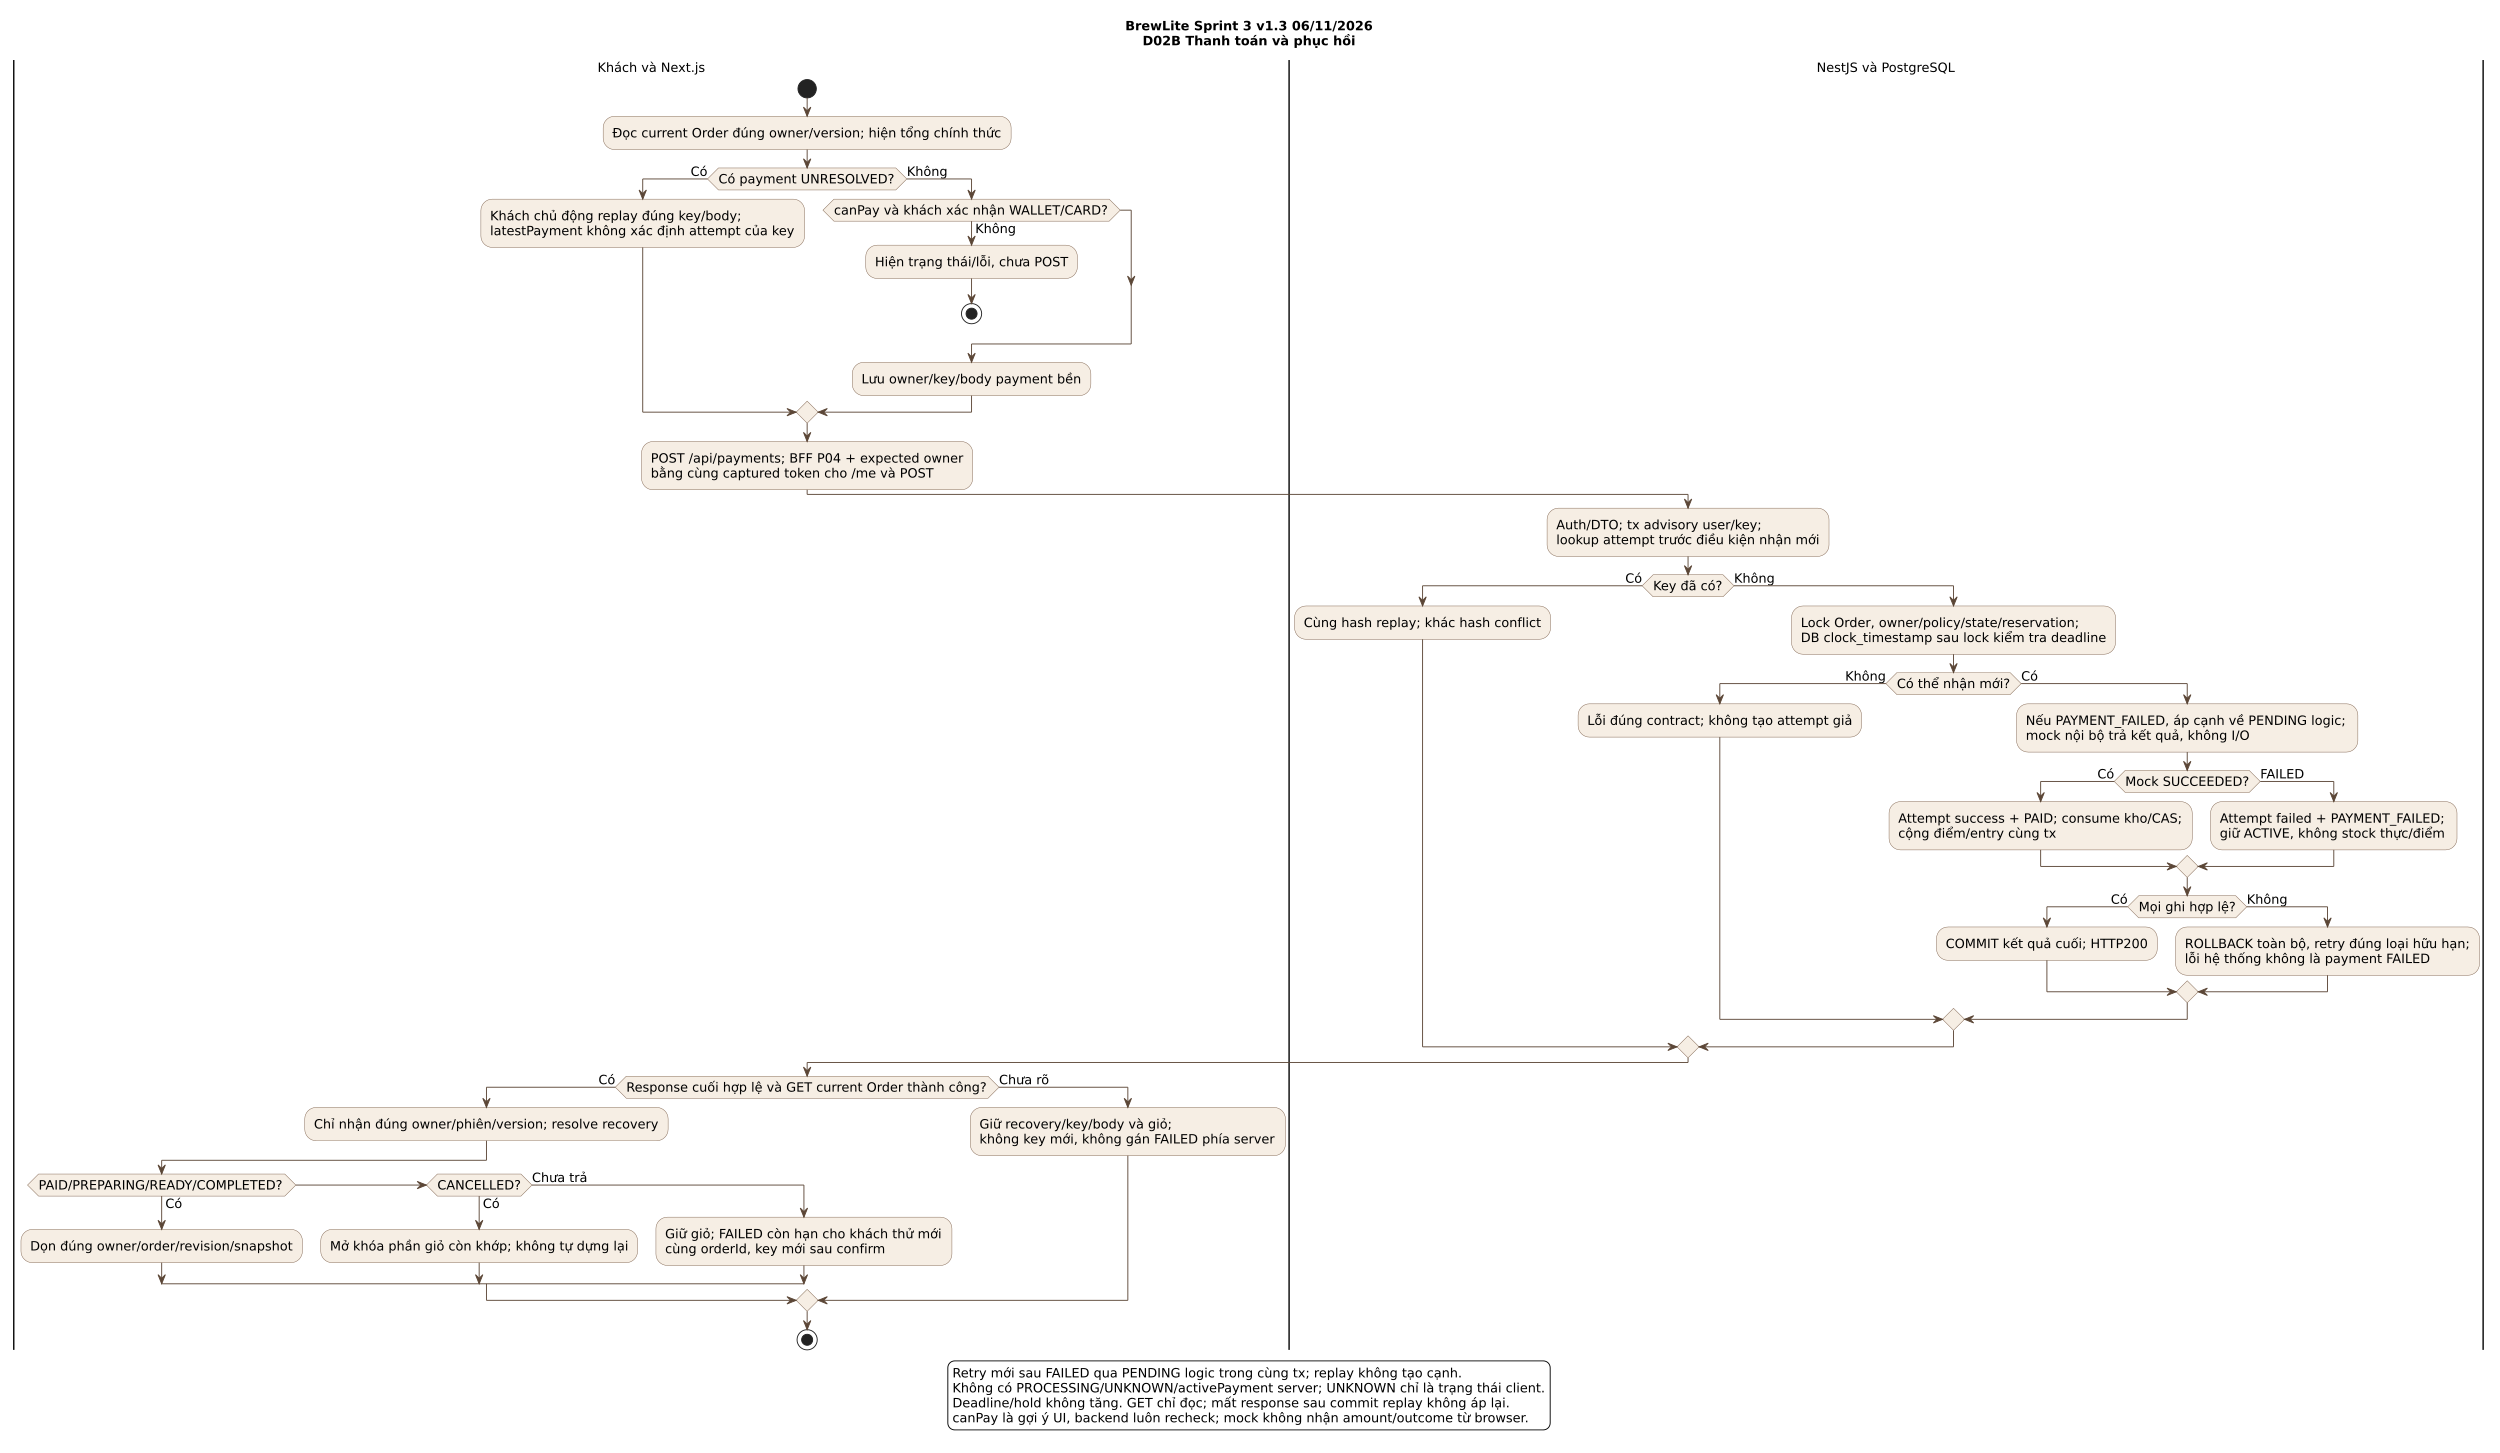
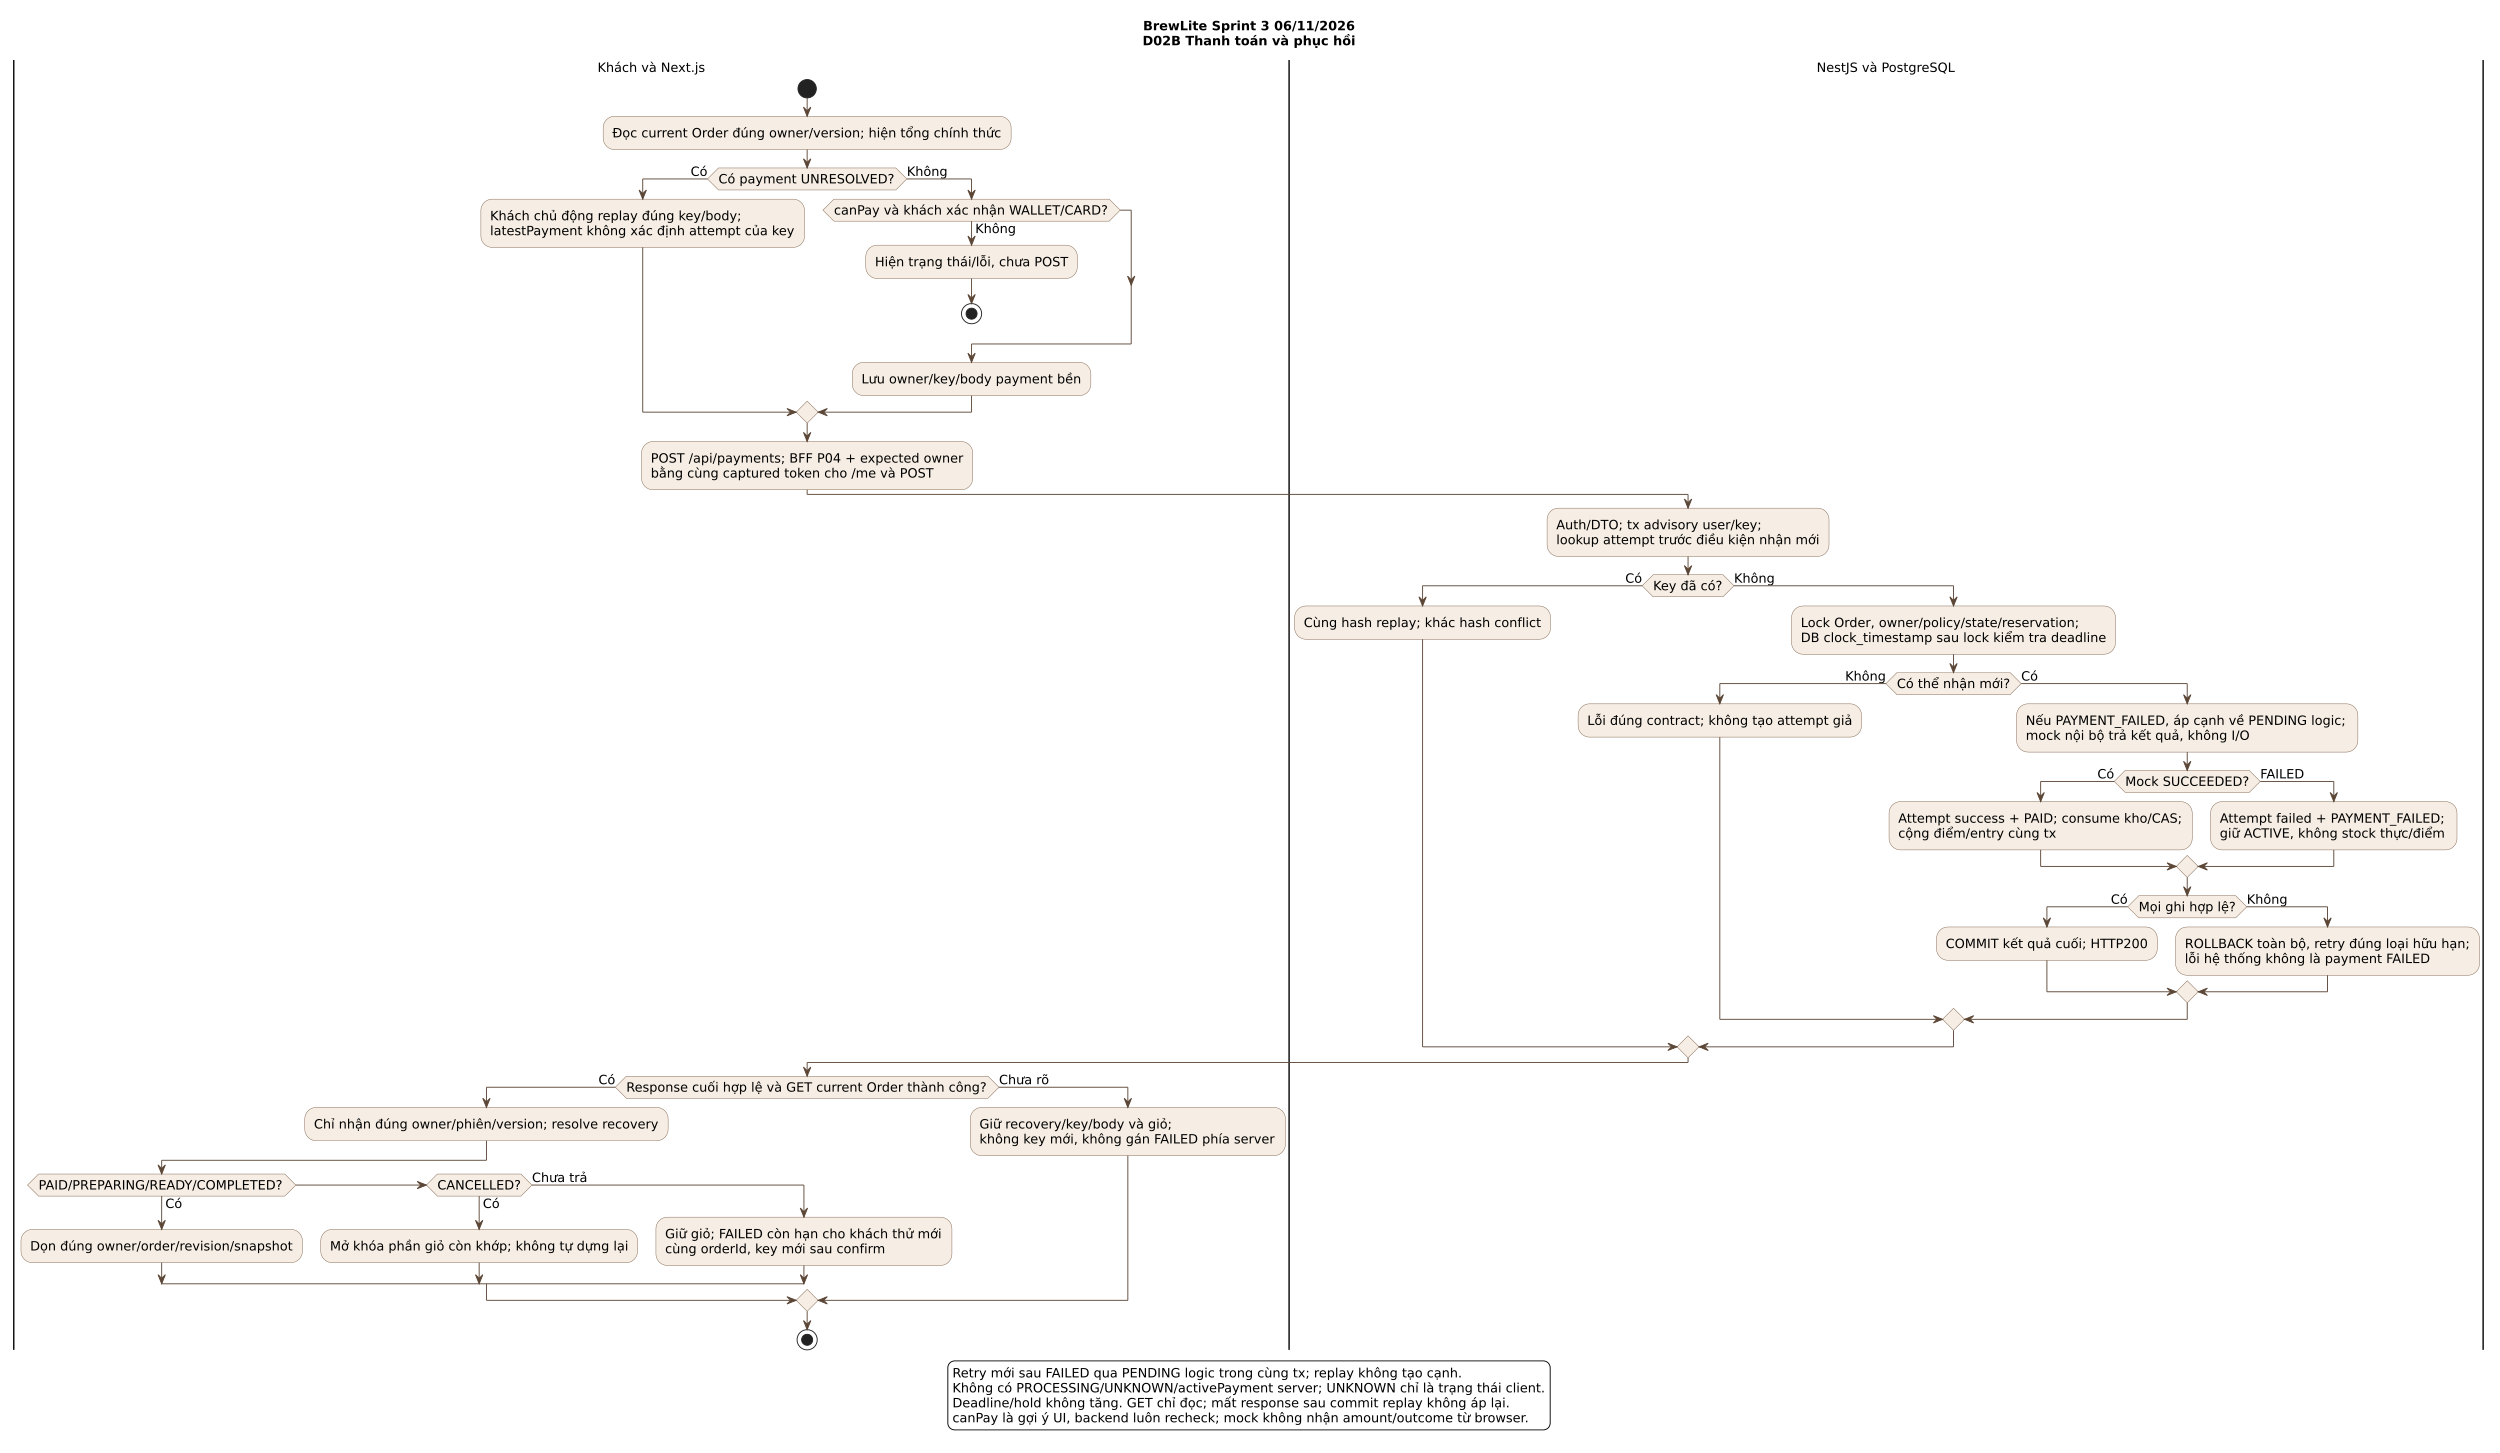
<svg xmlns="http://www.w3.org/2000/svg" contentStyleType="text/css" data-diagram-type="ACTIVITY" height="1583px" preserveAspectRatio="none" style="width:2724px;height:1583px;background:#FFFFFF;" version="1.1" viewBox="0 0 2724 1583" width="2724px" zoomAndPan="magnify">
  <defs />
  <g>
-     <text fill="#000000" font-family="DejaVu Sans" font-size="14" font-weight="bold" lengthAdjust="spacing" textLength="269.698" x="1226.071" y="32.995">BrewLite Sprint 3 v1.3 06/11/2026</text>
+     <text fill="#000000" font-family="DejaVu Sans" font-size="14" font-weight="bold" lengthAdjust="spacing" textLength="230.898" x="1245.471" y="32.995">BrewLite Sprint 3 06/11/2026</text>
    <text fill="#000000" font-family="DejaVu Sans" font-size="14" font-weight="bold" lengthAdjust="spacing" textLength="231.977" x="1244.931" y="49.292">D02B Thanh toán và phục hồi</text>
    <rect fill="none" height="16.297" style="stroke:none;stroke-width:1;" width="2691.84" x="15" y="65.395" />
    <ellipse cx="879.466" cy="96.692" fill="#222222" rx="10" ry="10" style="stroke:#222222;stroke-width:1;" />
    <rect fill="#F6EEE4" height="36.297" rx="12.5" ry="12.5" style="stroke:#80644F;stroke-width:0.5;" width="444.491" x="657.221" y="126.692" />
    <text fill="#000000" font-family="DejaVu Sans" font-size="14" lengthAdjust="spacing" textLength="424.491" x="667.221" y="149.688">Đọc current Order đúng owner/version; hiện tổng chính thức</text>
    <polygon fill="#F6EEE4" points="782.847,182.989,976.085,182.989,988.085,194.989,976.085,206.989,782.847,206.989,770.847,194.989,782.847,182.989" style="stroke:#80644F;stroke-width:0.5;" />
    <text fill="#000000" font-family="DejaVu Sans" font-size="14" lengthAdjust="spacing" textLength="193.238" x="782.847" y="199.836">Có payment UNRESOLVED?</text>
    <text fill="#000000" font-family="DejaVu Sans" font-size="14" lengthAdjust="spacing" textLength="18.341" x="752.506" y="191.688">Có</text>
    <text fill="#000000" font-family="DejaVu Sans" font-size="14" lengthAdjust="spacing" textLength="44.379" x="988.085" y="191.688">Không</text>
    <rect fill="#F6EEE4" height="52.594" rx="12.5" ry="12.5" style="stroke:#80644F;stroke-width:0.5;" width="352.705" x="523.966" y="216.989" />
    <text fill="#000000" font-family="DejaVu Sans" font-size="14" lengthAdjust="spacing" textLength="274.702" x="533.966" y="239.984">Khách chủ động replay đúng key/body;</text>
    <text fill="#000000" font-family="DejaVu Sans" font-size="14" lengthAdjust="spacing" textLength="332.705" x="533.966" y="256.281">latestPayment không xác định attempt của key</text>
    <rect fill="#F6EEE4" height="36.297" rx="12.5" ry="12.5" style="stroke:#80644F;stroke-width:0.5;" width="230.554" x="943.337" y="267.138" />
    <text fill="#000000" font-family="DejaVu Sans" font-size="14" lengthAdjust="spacing" textLength="210.554" x="953.337" y="290.133">Hiện trạng thái/lỗi, chưa POST</text>
    <ellipse cx="1058.614" cy="341.786" fill="none" rx="11" ry="11" style="stroke:#222222;stroke-width:1;" />
    <ellipse cx="1058.614" cy="341.786" fill="#222222" rx="6" ry="6" style="stroke:#222222;stroke-width:1;" />
    <polygon fill="#F6EEE4" points="908.671,216.989,1208.557,216.989,1220.557,228.989,1208.557,240.989,908.671,240.989,896.671,228.989,908.671,216.989" style="stroke:#80644F;stroke-width:0.5;" />
    <text fill="#000000" font-family="DejaVu Sans" font-size="14" lengthAdjust="spacing" textLength="44.379" x="1062.614" y="253.984">Không</text>
    <text fill="#000000" font-family="DejaVu Sans" font-size="14" lengthAdjust="spacing" textLength="299.886" x="908.671" y="233.836">canPay và khách xác nhận WALLET/CARD?</text>
    <rect fill="#F6EEE4" height="36.297" rx="12.5" ry="12.5" style="stroke:#80644F;stroke-width:0.5;" width="259.955" x="928.636" y="394.786" />
    <text fill="#000000" font-family="DejaVu Sans" font-size="14" lengthAdjust="spacing" textLength="239.955" x="938.636" y="417.781">Lưu owner/key/body payment bền</text>
    <polygon fill="#F6EEE4" points="879.466,437.083,891.466,449.083,879.466,461.083,867.466,449.083,879.466,437.083" style="stroke:#80644F;stroke-width:0.5;" />
    <rect fill="#F6EEE4" height="52.594" rx="12.5" ry="12.5" style="stroke:#80644F;stroke-width:0.5;" width="360.806" x="699.063" y="481.083" />
    <text fill="#000000" font-family="DejaVu Sans" font-size="14" lengthAdjust="spacing" textLength="340.806" x="709.063" y="504.078">POST /api/payments; BFF P04 + expected owner</text>
    <text fill="#000000" font-family="DejaVu Sans" font-size="14" lengthAdjust="spacing" textLength="309.005" x="709.063" y="520.375">bằng cùng captured token cho /me và POST</text>
    <polygon fill="#F6EEE4" points="682.41,1172.646,1076.523,1172.646,1088.523,1184.646,1076.523,1196.646,682.41,1196.646,670.41,1184.646,682.41,1172.646" style="stroke:#80644F;stroke-width:0.5;" />
    <text fill="#000000" font-family="DejaVu Sans" font-size="14" lengthAdjust="spacing" textLength="394.112" x="682.41" y="1189.492">Response cuối hợp lệ và GET current Order thành công?</text>
    <text fill="#000000" font-family="DejaVu Sans" font-size="14" lengthAdjust="spacing" textLength="18.341" x="652.069" y="1181.344">Có</text>
    <text fill="#000000" font-family="DejaVu Sans" font-size="14" lengthAdjust="spacing" textLength="54.872" x="1088.523" y="1181.344">Chưa rõ</text>
    <rect fill="#F6EEE4" height="36.297" rx="12.5" ry="12.5" style="stroke:#80644F;stroke-width:0.5;" width="395.915" x="332.073" y="1206.646" />
    <text fill="#000000" font-family="DejaVu Sans" font-size="14" lengthAdjust="spacing" textLength="375.915" x="342.073" y="1229.641">Chỉ nhận đúng owner/phiên/version; resolve recovery</text>
    <polygon fill="#F6EEE4" points="42,1279.239,310.345,1279.239,322.345,1291.239,310.345,1303.239,42,1303.239,30,1291.239,42,1279.239" style="stroke:#80644F;stroke-width:0.5;" />
    <text fill="#000000" font-family="DejaVu Sans" font-size="14" lengthAdjust="spacing" textLength="18.341" x="180.172" y="1316.234">Có</text>
    <text fill="#000000" font-family="DejaVu Sans" font-size="14" lengthAdjust="spacing" textLength="268.345" x="42" y="1296.086">PAID/PREPARING/READY/COMPLETED?</text>
    <rect fill="#F6EEE4" height="36.297" rx="12.5" ry="12.5" style="stroke:#80644F;stroke-width:0.5;" width="306.644" x="22.85" y="1339.536" />
    <text fill="#000000" font-family="DejaVu Sans" font-size="14" lengthAdjust="spacing" textLength="286.644" x="32.85" y="1362.531">Dọn đúng owner/order/revision/snapshot</text>
    <polygon fill="#F6EEE4" points="476.546,1279.239,567.649,1279.239,579.649,1291.239,567.649,1303.239,476.546,1303.239,464.546,1291.239,476.546,1279.239" style="stroke:#80644F;stroke-width:0.5;" />
    <text fill="#000000" font-family="DejaVu Sans" font-size="14" lengthAdjust="spacing" textLength="18.341" x="526.098" y="1316.234">Có</text>
    <text fill="#000000" font-family="DejaVu Sans" font-size="14" lengthAdjust="spacing" textLength="91.103" x="476.546" y="1296.086">CANCELLED?</text>
    <text fill="#000000" font-family="DejaVu Sans" font-size="14" lengthAdjust="spacing" textLength="60.375" x="579.649" y="1287.938">Chưa trả</text>
    <rect fill="#F6EEE4" height="36.297" rx="12.5" ry="12.5" style="stroke:#80644F;stroke-width:0.5;" width="345.206" x="349.495" y="1339.536" />
    <text fill="#000000" font-family="DejaVu Sans" font-size="14" lengthAdjust="spacing" textLength="325.206" x="359.495" y="1362.531">Mở khóa phần giỏ còn khớp; không tự dựng lại</text>
    <rect fill="#F6EEE4" height="52.594" rx="12.5" ry="12.5" style="stroke:#80644F;stroke-width:0.5;" width="322.511" x="714.701" y="1326.239" />
    <text fill="#000000" font-family="DejaVu Sans" font-size="14" lengthAdjust="spacing" textLength="302.511" x="724.701" y="1349.234">Giữ giỏ; FAILED còn hạn cho khách thử mới</text>
    <text fill="#000000" font-family="DejaVu Sans" font-size="14" lengthAdjust="spacing" textLength="240.816" x="724.701" y="1365.531">cùng orderId, key mới sau confirm</text>
    <rect fill="#F6EEE4" height="52.594" rx="12.5" ry="12.5" style="stroke:#80644F;stroke-width:0.5;" width="343.381" x="1057.211" y="1206.646" />
    <text fill="#000000" font-family="DejaVu Sans" font-size="14" lengthAdjust="spacing" textLength="210.519" x="1067.211" y="1229.641">Giữ recovery/key/body và giỏ;</text>
    <text fill="#000000" font-family="DejaVu Sans" font-size="14" lengthAdjust="spacing" textLength="323.381" x="1067.211" y="1245.938">không key mới, không gán FAILED phía server</text>
    <polygon fill="#F6EEE4" points="879.466,1404.833,891.466,1416.833,879.466,1428.833,867.466,1416.833,879.466,1404.833" style="stroke:#80644F;stroke-width:0.5;" />
    <ellipse cx="879.466" cy="1459.833" fill="none" rx="11" ry="11" style="stroke:#222222;stroke-width:1;" />
    <ellipse cx="879.466" cy="1459.833" fill="#222222" rx="6" ry="6" style="stroke:#222222;stroke-width:1;" />
    <line style="stroke:#000000;stroke-width:1.5;" x1="15" x2="15" y1="65.395" y2="1470.833" />
    <rect fill="#F6EEE4" height="52.594" rx="12.5" ry="12.5" style="stroke:#80644F;stroke-width:0.5;" width="307.191" x="1685.706" y="553.677" />
    <text fill="#000000" font-family="DejaVu Sans" font-size="14" lengthAdjust="spacing" textLength="224.239" x="1695.706" y="576.672">Auth/DTO; tx advisory user/key;</text>
    <text fill="#000000" font-family="DejaVu Sans" font-size="14" lengthAdjust="spacing" textLength="287.191" x="1695.706" y="592.969">lookup attempt trước điều kiện nhận mới</text>
    <polygon fill="#F6EEE4" points="1801.232,626.27,1877.371,626.27,1889.371,638.27,1877.371,650.27,1801.232,650.27,1789.232,638.27,1801.232,626.27" style="stroke:#80644F;stroke-width:0.5;" />
    <text fill="#000000" font-family="DejaVu Sans" font-size="14" lengthAdjust="spacing" textLength="76.139" x="1801.232" y="643.117">Key đã có?</text>
    <text fill="#000000" font-family="DejaVu Sans" font-size="14" lengthAdjust="spacing" textLength="18.341" x="1770.891" y="634.969">Có</text>
    <text fill="#000000" font-family="DejaVu Sans" font-size="14" lengthAdjust="spacing" textLength="44.379" x="1889.371" y="634.969">Không</text>
    <rect fill="#F6EEE4" height="36.297" rx="12.5" ry="12.5" style="stroke:#80644F;stroke-width:0.5;" width="278.911" x="1410.592" y="660.27" />
    <text fill="#000000" font-family="DejaVu Sans" font-size="14" lengthAdjust="spacing" textLength="258.911" x="1420.592" y="683.266">Cùng hash replay; khác hash conflict</text>
    <rect fill="#F6EEE4" height="52.594" rx="12.5" ry="12.5" style="stroke:#80644F;stroke-width:0.5;" width="352.869" x="1952.121" y="660.27" />
    <text fill="#000000" font-family="DejaVu Sans" font-size="14" lengthAdjust="spacing" textLength="304.069" x="1962.121" y="683.266">Lock Order, owner/policy/state/reservation;</text>
    <text fill="#000000" font-family="DejaVu Sans" font-size="14" lengthAdjust="spacing" textLength="332.869" x="1962.121" y="699.562">DB clock_timestamp sau lock kiểm tra deadline</text>
    <polygon fill="#F6EEE4" points="2066.861,732.864,2190.25,732.864,2202.25,744.864,2190.25,756.864,2066.861,756.864,2054.861,744.864,2066.861,732.864" style="stroke:#80644F;stroke-width:0.5;" />
    <text fill="#000000" font-family="DejaVu Sans" font-size="14" lengthAdjust="spacing" textLength="123.389" x="2066.861" y="749.711">Có thể nhận mới?</text>
    <text fill="#000000" font-family="DejaVu Sans" font-size="14" lengthAdjust="spacing" textLength="44.379" x="2010.482" y="741.562">Không</text>
    <text fill="#000000" font-family="DejaVu Sans" font-size="14" lengthAdjust="spacing" textLength="18.341" x="2202.25" y="741.562">Có</text>
    <rect fill="#F6EEE4" height="36.297" rx="12.5" ry="12.5" style="stroke:#80644F;stroke-width:0.5;" width="308.818" x="1719.503" y="766.864" />
    <text fill="#000000" font-family="DejaVu Sans" font-size="14" lengthAdjust="spacing" textLength="288.818" x="1729.503" y="789.859">Lỗi đúng contract; không tạo attempt giả</text>
    <rect fill="#F6EEE4" height="52.594" rx="12.5" ry="12.5" style="stroke:#80644F;stroke-width:0.5;" width="371.839" x="2197.279" y="766.864" />
    <text fill="#000000" font-family="DejaVu Sans" font-size="14" lengthAdjust="spacing" textLength="351.839" x="2207.279" y="789.859">Nếu PAYMENT_FAILED, áp cạnh về PENDING logic;</text>
    <text fill="#000000" font-family="DejaVu Sans" font-size="14" lengthAdjust="spacing" textLength="243.934" x="2207.279" y="806.156">mock nội bộ trả kết quả, không I/O</text>
    <polygon fill="#F6EEE4" points="2315.642,839.458,2450.755,839.458,2462.755,851.458,2450.755,863.458,2315.642,863.458,2303.642,851.458,2315.642,839.458" style="stroke:#80644F;stroke-width:0.5;" />
    <text fill="#000000" font-family="DejaVu Sans" font-size="14" lengthAdjust="spacing" textLength="135.112" x="2315.642" y="856.305">Mock SUCCEEDED?</text>
    <text fill="#000000" font-family="DejaVu Sans" font-size="14" lengthAdjust="spacing" textLength="18.341" x="2285.302" y="848.156">Có</text>
    <text fill="#000000" font-family="DejaVu Sans" font-size="14" lengthAdjust="spacing" textLength="49.185" x="2462.755" y="848.156">FAILED</text>
    <rect fill="#F6EEE4" height="52.594" rx="12.5" ry="12.5" style="stroke:#80644F;stroke-width:0.5;" width="330.345" x="2058.322" y="873.458" />
    <text fill="#000000" font-family="DejaVu Sans" font-size="14" lengthAdjust="spacing" textLength="310.345" x="2068.322" y="896.453">Attempt success + PAID; consume kho/CAS;</text>
    <text fill="#000000" font-family="DejaVu Sans" font-size="14" lengthAdjust="spacing" textLength="172.238" x="2068.322" y="912.75">cộng điểm/entry cùng tx</text>
    <rect fill="#F6EEE4" height="52.594" rx="12.5" ry="12.5" style="stroke:#80644F;stroke-width:0.5;" width="268.473" x="2408.666" y="873.458" />
    <text fill="#000000" font-family="DejaVu Sans" font-size="14" lengthAdjust="spacing" textLength="248.473" x="2418.666" y="896.453">Attempt failed + PAYMENT_FAILED;</text>
    <text fill="#000000" font-family="DejaVu Sans" font-size="14" lengthAdjust="spacing" textLength="245.492" x="2418.666" y="912.75">giữ ACTIVE, không stock thực/điểm</text>
    <polygon fill="#F6EEE4" points="2383.198,932.052,2395.198,944.052,2383.198,956.052,2371.198,944.052,2383.198,932.052" style="stroke:#80644F;stroke-width:0.5;" />
    <polygon fill="#F6EEE4" points="2330.302,976.052,2436.095,976.052,2448.095,988.052,2436.095,1000.052,2330.302,1000.052,2318.302,988.052,2330.302,976.052" style="stroke:#80644F;stroke-width:0.5;" />
    <text fill="#000000" font-family="DejaVu Sans" font-size="14" lengthAdjust="spacing" textLength="105.793" x="2330.302" y="992.898">Mọi ghi hợp lệ?</text>
    <text fill="#000000" font-family="DejaVu Sans" font-size="14" lengthAdjust="spacing" textLength="18.341" x="2299.961" y="984.75">Có</text>
    <text fill="#000000" font-family="DejaVu Sans" font-size="14" lengthAdjust="spacing" textLength="44.379" x="2448.095" y="984.75">Không</text>
    <rect fill="#F6EEE4" height="36.297" rx="12.5" ry="12.5" style="stroke:#80644F;stroke-width:0.5;" width="240.52" x="2110.046" y="1010.052" />
    <text fill="#000000" font-family="DejaVu Sans" font-size="14" lengthAdjust="spacing" textLength="220.52" x="2120.046" y="1033.047">COMMIT kết quả cuối; HTTP200</text>
    <rect fill="#F6EEE4" height="52.594" rx="12.5" ry="12.5" style="stroke:#80644F;stroke-width:0.5;" width="331.049" x="2370.566" y="1010.052" />
    <text fill="#000000" font-family="DejaVu Sans" font-size="14" lengthAdjust="spacing" textLength="311.049" x="2380.566" y="1033.047">ROLLBACK toàn bộ, retry đúng loại hữu hạn;</text>
    <text fill="#000000" font-family="DejaVu Sans" font-size="14" lengthAdjust="spacing" textLength="268.543" x="2380.566" y="1049.344">lỗi hệ thống không là payment FAILED</text>
    <polygon fill="#F6EEE4" points="2383.198,1068.646,2395.198,1080.646,2383.198,1092.646,2371.198,1080.646,2383.198,1068.646" style="stroke:#80644F;stroke-width:0.5;" />
    <polygon fill="#F6EEE4" points="2128.555,1098.646,2140.555,1110.646,2128.555,1122.646,2116.555,1110.646,2128.555,1098.646" style="stroke:#80644F;stroke-width:0.5;" />
    <polygon fill="#F6EEE4" points="1839.302,1128.646,1851.302,1140.646,1839.302,1152.646,1827.302,1140.646,1839.302,1128.646" style="stroke:#80644F;stroke-width:0.5;" />
    <line style="stroke:#000000;stroke-width:1.5;" x1="1404.592" x2="1404.592" y1="65.395" y2="1470.833" />
    <line style="stroke:#000000;stroke-width:1.5;" x1="2705.615" x2="2705.615" y1="65.395" y2="1470.833" />
    <line style="stroke:#5B4636;stroke-width:1;" x1="879.466" x2="879.466" y1="106.692" y2="126.692" />
    <polygon fill="#5B4636" points="875.466,116.692,879.466,126.692,883.466,116.692,879.466,120.692" style="stroke:#5B4636;stroke-width:1;" />
    <line style="stroke:#5B4636;stroke-width:1;" x1="1058.614" x2="1058.614" y1="303.435" y2="330.786" />
    <polygon fill="#5B4636" points="1054.614,320.786,1058.614,330.786,1062.614,320.786,1058.614,324.786" style="stroke:#5B4636;stroke-width:1;" />
    <line style="stroke:#5B4636;stroke-width:1;" x1="1058.614" x2="1058.614" y1="240.989" y2="267.138" />
    <polygon fill="#5B4636" points="1054.614,257.138,1058.614,267.138,1062.614,257.138,1058.614,261.138" style="stroke:#5B4636;stroke-width:1;" />
    <line style="stroke:#5B4636;stroke-width:1;" x1="1220.557" x2="1232.557" y1="228.989" y2="228.989" />
    <polygon fill="#5B4636" points="1228.557,300.786,1232.557,310.786,1236.557,300.786,1232.557,304.786" style="stroke:#5B4636;stroke-width:1;" />
    <line style="stroke:#5B4636;stroke-width:1;" x1="1232.557" x2="1232.557" y1="228.989" y2="374.786" />
    <line style="stroke:#5B4636;stroke-width:1;" x1="1232.557" x2="1058.614" y1="374.786" y2="374.786" />
    <line style="stroke:#5B4636;stroke-width:1;" x1="1058.614" x2="1058.614" y1="374.786" y2="394.786" />
    <polygon fill="#5B4636" points="1054.614,384.786,1058.614,394.786,1062.614,384.786,1058.614,388.786" style="stroke:#5B4636;stroke-width:1;" />
    <line style="stroke:#5B4636;stroke-width:1;" x1="770.847" x2="700.319" y1="194.989" y2="194.989" />
    <line style="stroke:#5B4636;stroke-width:1;" x1="700.319" x2="700.319" y1="194.989" y2="216.989" />
    <polygon fill="#5B4636" points="696.319,206.989,700.319,216.989,704.319,206.989,700.319,210.989" style="stroke:#5B4636;stroke-width:1;" />
    <line style="stroke:#5B4636;stroke-width:1;" x1="988.085" x2="1058.614" y1="194.989" y2="194.989" />
    <line style="stroke:#5B4636;stroke-width:1;" x1="1058.614" x2="1058.614" y1="194.989" y2="216.989" />
    <polygon fill="#5B4636" points="1054.614,206.989,1058.614,216.989,1062.614,206.989,1058.614,210.989" style="stroke:#5B4636;stroke-width:1;" />
    <line style="stroke:#5B4636;stroke-width:1;" x1="700.319" x2="700.319" y1="269.583" y2="449.083" />
    <line style="stroke:#5B4636;stroke-width:1;" x1="700.319" x2="867.466" y1="449.083" y2="449.083" />
    <polygon fill="#5B4636" points="857.466,445.083,867.466,449.083,857.466,453.083,861.466,449.083" style="stroke:#5B4636;stroke-width:1;" />
    <line style="stroke:#5B4636;stroke-width:1;" x1="1058.614" x2="1058.614" y1="431.083" y2="449.083" />
    <line style="stroke:#5B4636;stroke-width:1;" x1="1058.614" x2="891.466" y1="449.083" y2="449.083" />
    <polygon fill="#5B4636" points="901.466,445.083,891.466,449.083,901.466,453.083,897.466,449.083" style="stroke:#5B4636;stroke-width:1;" />
    <line style="stroke:#5B4636;stroke-width:1;" x1="879.466" x2="879.466" y1="162.989" y2="182.989" />
    <polygon fill="#5B4636" points="875.466,172.989,879.466,182.989,883.466,172.989,879.466,176.989" style="stroke:#5B4636;stroke-width:1;" />
    <line style="stroke:#5B4636;stroke-width:1;" x1="879.466" x2="879.466" y1="461.083" y2="481.083" />
    <polygon fill="#5B4636" points="875.466,471.083,879.466,481.083,883.466,471.083,879.466,475.083" style="stroke:#5B4636;stroke-width:1;" />
    <line style="stroke:#5B4636;stroke-width:1;" x1="176.172" x2="176.172" y1="1303.239" y2="1339.536" />
    <polygon fill="#5B4636" points="172.172,1329.536,176.172,1339.536,180.172,1329.536,176.172,1333.536" style="stroke:#5B4636;stroke-width:1;" />
    <line style="stroke:#5B4636;stroke-width:1;" x1="176.172" x2="176.172" y1="1375.833" y2="1398.833" />
    <polygon fill="#5B4636" points="172.172,1388.833,176.172,1398.833,180.172,1388.833,176.172,1392.833" style="stroke:#5B4636;stroke-width:1;" />
    <line style="stroke:#5B4636;stroke-width:1;" x1="522.098" x2="522.098" y1="1303.239" y2="1339.536" />
    <polygon fill="#5B4636" points="518.098,1329.536,522.098,1339.536,526.098,1329.536,522.098,1333.536" style="stroke:#5B4636;stroke-width:1;" />
    <line style="stroke:#5B4636;stroke-width:1;" x1="522.098" x2="522.098" y1="1375.833" y2="1398.833" />
    <polygon fill="#5B4636" points="518.098,1388.833,522.098,1398.833,526.098,1388.833,522.098,1392.833" style="stroke:#5B4636;stroke-width:1;" />
    <line style="stroke:#5B4636;stroke-width:1;" x1="322.345" x2="464.546" y1="1291.239" y2="1291.239" />
    <polygon fill="#5B4636" points="454.546,1287.239,464.546,1291.239,454.546,1295.239,458.546,1291.239" style="stroke:#5B4636;stroke-width:1;" />
    <line style="stroke:#5B4636;stroke-width:1;" x1="530.031" x2="530.031" y1="1242.942" y2="1264.239" />
    <line style="stroke:#5B4636;stroke-width:1;" x1="530.031" x2="176.172" y1="1264.239" y2="1264.239" />
    <line style="stroke:#5B4636;stroke-width:1;" x1="176.172" x2="176.172" y1="1264.239" y2="1279.239" />
    <polygon fill="#5B4636" points="172.172,1269.239,176.172,1279.239,180.172,1269.239,176.172,1273.239" style="stroke:#5B4636;stroke-width:1;" />
    <line style="stroke:#5B4636;stroke-width:1;" x1="579.649" x2="875.956" y1="1291.239" y2="1291.239" />
    <line style="stroke:#5B4636;stroke-width:1;" x1="875.956" x2="875.956" y1="1291.239" y2="1326.239" />
    <polygon fill="#5B4636" points="871.956,1316.239,875.956,1326.239,879.956,1316.239,875.956,1320.239" style="stroke:#5B4636;stroke-width:1;" />
    <line style="stroke:#5B4636;stroke-width:1;" x1="875.956" x2="875.956" y1="1378.833" y2="1398.833" />
    <polygon fill="#5B4636" points="871.956,1388.833,875.956,1398.833,879.956,1388.833,875.956,1392.833" style="stroke:#5B4636;stroke-width:1;" />
    <line style="stroke:#5B4636;stroke-width:1;" x1="176.172" x2="875.956" y1="1398.833" y2="1398.833" />
    <line style="stroke:#5B4636;stroke-width:1;" x1="670.41" x2="530.031" y1="1184.646" y2="1184.646" />
    <line style="stroke:#5B4636;stroke-width:1;" x1="530.031" x2="530.031" y1="1184.646" y2="1206.646" />
    <polygon fill="#5B4636" points="526.031,1196.646,530.031,1206.646,534.031,1196.646,530.031,1200.646" style="stroke:#5B4636;stroke-width:1;" />
    <line style="stroke:#5B4636;stroke-width:1;" x1="1088.523" x2="1228.902" y1="1184.646" y2="1184.646" />
    <line style="stroke:#5B4636;stroke-width:1;" x1="1228.902" x2="1228.902" y1="1184.646" y2="1206.646" />
    <polygon fill="#5B4636" points="1224.902,1196.646,1228.902,1206.646,1232.902,1196.646,1228.902,1200.646" style="stroke:#5B4636;stroke-width:1;" />
    <line style="stroke:#5B4636;stroke-width:1;" x1="530.031" x2="530.031" y1="1398.833" y2="1416.833" />
    <line style="stroke:#5B4636;stroke-width:1;" x1="530.031" x2="867.466" y1="1416.833" y2="1416.833" />
    <polygon fill="#5B4636" points="857.466,1412.833,867.466,1416.833,857.466,1420.833,861.466,1416.833" style="stroke:#5B4636;stroke-width:1;" />
    <line style="stroke:#5B4636;stroke-width:1;" x1="1228.902" x2="1228.902" y1="1259.239" y2="1416.833" />
    <line style="stroke:#5B4636;stroke-width:1;" x1="1228.902" x2="891.466" y1="1416.833" y2="1416.833" />
    <polygon fill="#5B4636" points="901.466,1412.833,891.466,1416.833,901.466,1420.833,897.466,1416.833" style="stroke:#5B4636;stroke-width:1;" />
    <line style="stroke:#5B4636;stroke-width:1;" x1="879.466" x2="879.466" y1="1428.833" y2="1448.833" />
    <polygon fill="#5B4636" points="875.466,1438.833,879.466,1448.833,883.466,1438.833,879.466,1442.833" style="stroke:#5B4636;stroke-width:1;" />
    <line style="stroke:#5B4636;stroke-width:1;" x1="2303.642" x2="2223.494" y1="851.458" y2="851.458" />
    <line style="stroke:#5B4636;stroke-width:1;" x1="2223.494" x2="2223.494" y1="851.458" y2="873.458" />
    <polygon fill="#5B4636" points="2219.494,863.458,2223.494,873.458,2227.494,863.458,2223.494,867.458" style="stroke:#5B4636;stroke-width:1;" />
    <line style="stroke:#5B4636;stroke-width:1;" x1="2462.755" x2="2542.903" y1="851.458" y2="851.458" />
    <line style="stroke:#5B4636;stroke-width:1;" x1="2542.903" x2="2542.903" y1="851.458" y2="873.458" />
    <polygon fill="#5B4636" points="2538.903,863.458,2542.903,873.458,2546.903,863.458,2542.903,867.458" style="stroke:#5B4636;stroke-width:1;" />
    <line style="stroke:#5B4636;stroke-width:1;" x1="2223.494" x2="2223.494" y1="926.052" y2="944.052" />
    <line style="stroke:#5B4636;stroke-width:1;" x1="2223.494" x2="2371.198" y1="944.052" y2="944.052" />
    <polygon fill="#5B4636" points="2361.198,940.052,2371.198,944.052,2361.198,948.052,2365.198,944.052" style="stroke:#5B4636;stroke-width:1;" />
    <line style="stroke:#5B4636;stroke-width:1;" x1="2542.903" x2="2542.903" y1="926.052" y2="944.052" />
    <line style="stroke:#5B4636;stroke-width:1;" x1="2542.903" x2="2395.198" y1="944.052" y2="944.052" />
    <polygon fill="#5B4636" points="2405.198,940.052,2395.198,944.052,2405.198,948.052,2401.198,944.052" style="stroke:#5B4636;stroke-width:1;" />
    <line style="stroke:#5B4636;stroke-width:1;" x1="2383.198" x2="2383.198" y1="819.458" y2="839.458" />
    <polygon fill="#5B4636" points="2379.198,829.458,2383.198,839.458,2387.198,829.458,2383.198,833.458" style="stroke:#5B4636;stroke-width:1;" />
    <line style="stroke:#5B4636;stroke-width:1;" x1="2318.302" x2="2230.306" y1="988.052" y2="988.052" />
    <line style="stroke:#5B4636;stroke-width:1;" x1="2230.306" x2="2230.306" y1="988.052" y2="1010.052" />
    <polygon fill="#5B4636" points="2226.306,1000.052,2230.306,1010.052,2234.306,1000.052,2230.306,1004.052" style="stroke:#5B4636;stroke-width:1;" />
    <line style="stroke:#5B4636;stroke-width:1;" x1="2448.095" x2="2536.091" y1="988.052" y2="988.052" />
    <line style="stroke:#5B4636;stroke-width:1;" x1="2536.091" x2="2536.091" y1="988.052" y2="1010.052" />
    <polygon fill="#5B4636" points="2532.091,1000.052,2536.091,1010.052,2540.091,1000.052,2536.091,1004.052" style="stroke:#5B4636;stroke-width:1;" />
    <line style="stroke:#5B4636;stroke-width:1;" x1="2230.306" x2="2230.306" y1="1046.349" y2="1080.646" />
    <line style="stroke:#5B4636;stroke-width:1;" x1="2230.306" x2="2371.198" y1="1080.646" y2="1080.646" />
    <polygon fill="#5B4636" points="2361.198,1076.646,2371.198,1080.646,2361.198,1084.646,2365.198,1080.646" style="stroke:#5B4636;stroke-width:1;" />
    <line style="stroke:#5B4636;stroke-width:1;" x1="2536.091" x2="2536.091" y1="1062.646" y2="1080.646" />
    <line style="stroke:#5B4636;stroke-width:1;" x1="2536.091" x2="2395.198" y1="1080.646" y2="1080.646" />
    <polygon fill="#5B4636" points="2405.198,1076.646,2395.198,1080.646,2405.198,1084.646,2401.198,1080.646" style="stroke:#5B4636;stroke-width:1;" />
    <line style="stroke:#5B4636;stroke-width:1;" x1="2383.198" x2="2383.198" y1="956.052" y2="976.052" />
    <polygon fill="#5B4636" points="2379.198,966.052,2383.198,976.052,2387.198,966.052,2383.198,970.052" style="stroke:#5B4636;stroke-width:1;" />
    <line style="stroke:#5B4636;stroke-width:1;" x1="2054.861" x2="1873.913" y1="744.864" y2="744.864" />
    <line style="stroke:#5B4636;stroke-width:1;" x1="1873.913" x2="1873.913" y1="744.864" y2="766.864" />
    <polygon fill="#5B4636" points="1869.913,756.864,1873.913,766.864,1877.913,756.864,1873.913,760.864" style="stroke:#5B4636;stroke-width:1;" />
    <line style="stroke:#5B4636;stroke-width:1;" x1="2202.25" x2="2383.198" y1="744.864" y2="744.864" />
    <line style="stroke:#5B4636;stroke-width:1;" x1="2383.198" x2="2383.198" y1="744.864" y2="766.864" />
    <polygon fill="#5B4636" points="2379.198,756.864,2383.198,766.864,2387.198,756.864,2383.198,760.864" style="stroke:#5B4636;stroke-width:1;" />
    <line style="stroke:#5B4636;stroke-width:1;" x1="1873.913" x2="1873.913" y1="803.161" y2="1110.646" />
    <line style="stroke:#5B4636;stroke-width:1;" x1="1873.913" x2="2116.555" y1="1110.646" y2="1110.646" />
    <polygon fill="#5B4636" points="2106.555,1106.646,2116.555,1110.646,2106.555,1114.646,2110.555,1110.646" style="stroke:#5B4636;stroke-width:1;" />
    <line style="stroke:#5B4636;stroke-width:1;" x1="2383.198" x2="2383.198" y1="1092.646" y2="1110.646" />
    <line style="stroke:#5B4636;stroke-width:1;" x1="2383.198" x2="2140.555" y1="1110.646" y2="1110.646" />
    <polygon fill="#5B4636" points="2150.555,1106.646,2140.555,1110.646,2150.555,1114.646,2146.555,1110.646" style="stroke:#5B4636;stroke-width:1;" />
    <line style="stroke:#5B4636;stroke-width:1;" x1="2128.555" x2="2128.555" y1="712.864" y2="732.864" />
    <polygon fill="#5B4636" points="2124.555,722.864,2128.555,732.864,2132.555,722.864,2128.555,726.864" style="stroke:#5B4636;stroke-width:1;" />
    <line style="stroke:#5B4636;stroke-width:1;" x1="1789.232" x2="1550.048" y1="638.27" y2="638.27" />
    <line style="stroke:#5B4636;stroke-width:1;" x1="1550.048" x2="1550.048" y1="638.27" y2="660.27" />
    <polygon fill="#5B4636" points="1546.048,650.27,1550.048,660.27,1554.048,650.27,1550.048,654.27" style="stroke:#5B4636;stroke-width:1;" />
    <line style="stroke:#5B4636;stroke-width:1;" x1="1889.371" x2="2128.555" y1="638.27" y2="638.27" />
    <line style="stroke:#5B4636;stroke-width:1;" x1="2128.555" x2="2128.555" y1="638.27" y2="660.27" />
    <polygon fill="#5B4636" points="2124.555,650.27,2128.555,660.27,2132.555,650.27,2128.555,654.27" style="stroke:#5B4636;stroke-width:1;" />
    <line style="stroke:#5B4636;stroke-width:1;" x1="1550.048" x2="1550.048" y1="696.567" y2="1140.646" />
    <line style="stroke:#5B4636;stroke-width:1;" x1="1550.048" x2="1827.302" y1="1140.646" y2="1140.646" />
    <polygon fill="#5B4636" points="1817.302,1136.646,1827.302,1140.646,1817.302,1144.646,1821.302,1140.646" style="stroke:#5B4636;stroke-width:1;" />
    <line style="stroke:#5B4636;stroke-width:1;" x1="2128.555" x2="2128.555" y1="1122.646" y2="1140.646" />
    <line style="stroke:#5B4636;stroke-width:1;" x1="2128.555" x2="1851.302" y1="1140.646" y2="1140.646" />
    <polygon fill="#5B4636" points="1861.302,1136.646,1851.302,1140.646,1861.302,1144.646,1857.302,1140.646" style="stroke:#5B4636;stroke-width:1;" />
    <line style="stroke:#5B4636;stroke-width:1;" x1="1839.302" x2="1839.302" y1="606.27" y2="626.27" />
    <polygon fill="#5B4636" points="1835.302,616.27,1839.302,626.27,1843.302,616.27,1839.302,620.27" style="stroke:#5B4636;stroke-width:1;" />
    <line style="stroke:#5B4636;stroke-width:1;" x1="879.466" x2="879.466" y1="533.677" y2="538.677" />
    <line style="stroke:#5B4636;stroke-width:1;" x1="879.466" x2="1839.302" y1="538.677" y2="538.677" />
    <line style="stroke:#5B4636;stroke-width:1;" x1="1839.302" x2="1839.302" y1="538.677" y2="553.677" />
    <polygon fill="#5B4636" points="1835.302,543.677,1839.302,553.677,1843.302,543.677,1839.302,547.677" style="stroke:#5B4636;stroke-width:1;" />
    <line style="stroke:#5B4636;stroke-width:1;" x1="1839.302" x2="1839.302" y1="1152.646" y2="1157.646" />
    <line style="stroke:#5B4636;stroke-width:1;" x1="1839.302" x2="879.466" y1="1157.646" y2="1157.646" />
    <line style="stroke:#5B4636;stroke-width:1;" x1="879.466" x2="879.466" y1="1157.646" y2="1172.646" />
    <polygon fill="#5B4636" points="875.466,1162.646,879.466,1172.646,883.466,1162.646,879.466,1166.646" style="stroke:#5B4636;stroke-width:1;" />
    <text fill="#000000" font-family="DejaVu Sans" font-size="14" lengthAdjust="spacing" textLength="117.462" x="651.065" y="78.391">Khách và Next.js</text>
    <text fill="#000000" font-family="DejaVu Sans" font-size="14" lengthAdjust="spacing" textLength="151.402" x="1979.403" y="78.391">NestJS và PostgreSQL</text>
    <rect fill="none" height="75.188" rx="7.5" ry="7.5" style="stroke:#000000;stroke-width:1;" width="656.331" x="1032.755" y="1482.833" />
    <text fill="#000000" font-family="DejaVu Sans" font-size="14" lengthAdjust="spacing" textLength="557.819" x="1037.755" y="1500.828">Retry mới sau FAILED qua PENDING logic trong cùng tx; replay không tạo cạnh.</text>
    <text fill="#000000" font-family="DejaVu Sans" font-size="14" lengthAdjust="spacing" textLength="646.331" x="1037.755" y="1517.125">Không có PROCESSING/UNKNOWN/activePayment server; UNKNOWN chỉ là trạng thái client.</text>
    <text fill="#000000" font-family="DejaVu Sans" font-size="14" lengthAdjust="spacing" textLength="607.92" x="1037.755" y="1533.422">Deadline/hold không tăng. GET chỉ đọc; mất response sau commit replay không áp lại.</text>
    <text fill="#000000" font-family="DejaVu Sans" font-size="14" lengthAdjust="spacing" textLength="630.971" x="1037.755" y="1549.719">canPay là gợi ý UI, backend luôn recheck; mock không nhận amount/outcome từ browser.</text>
  </g>
</svg>
